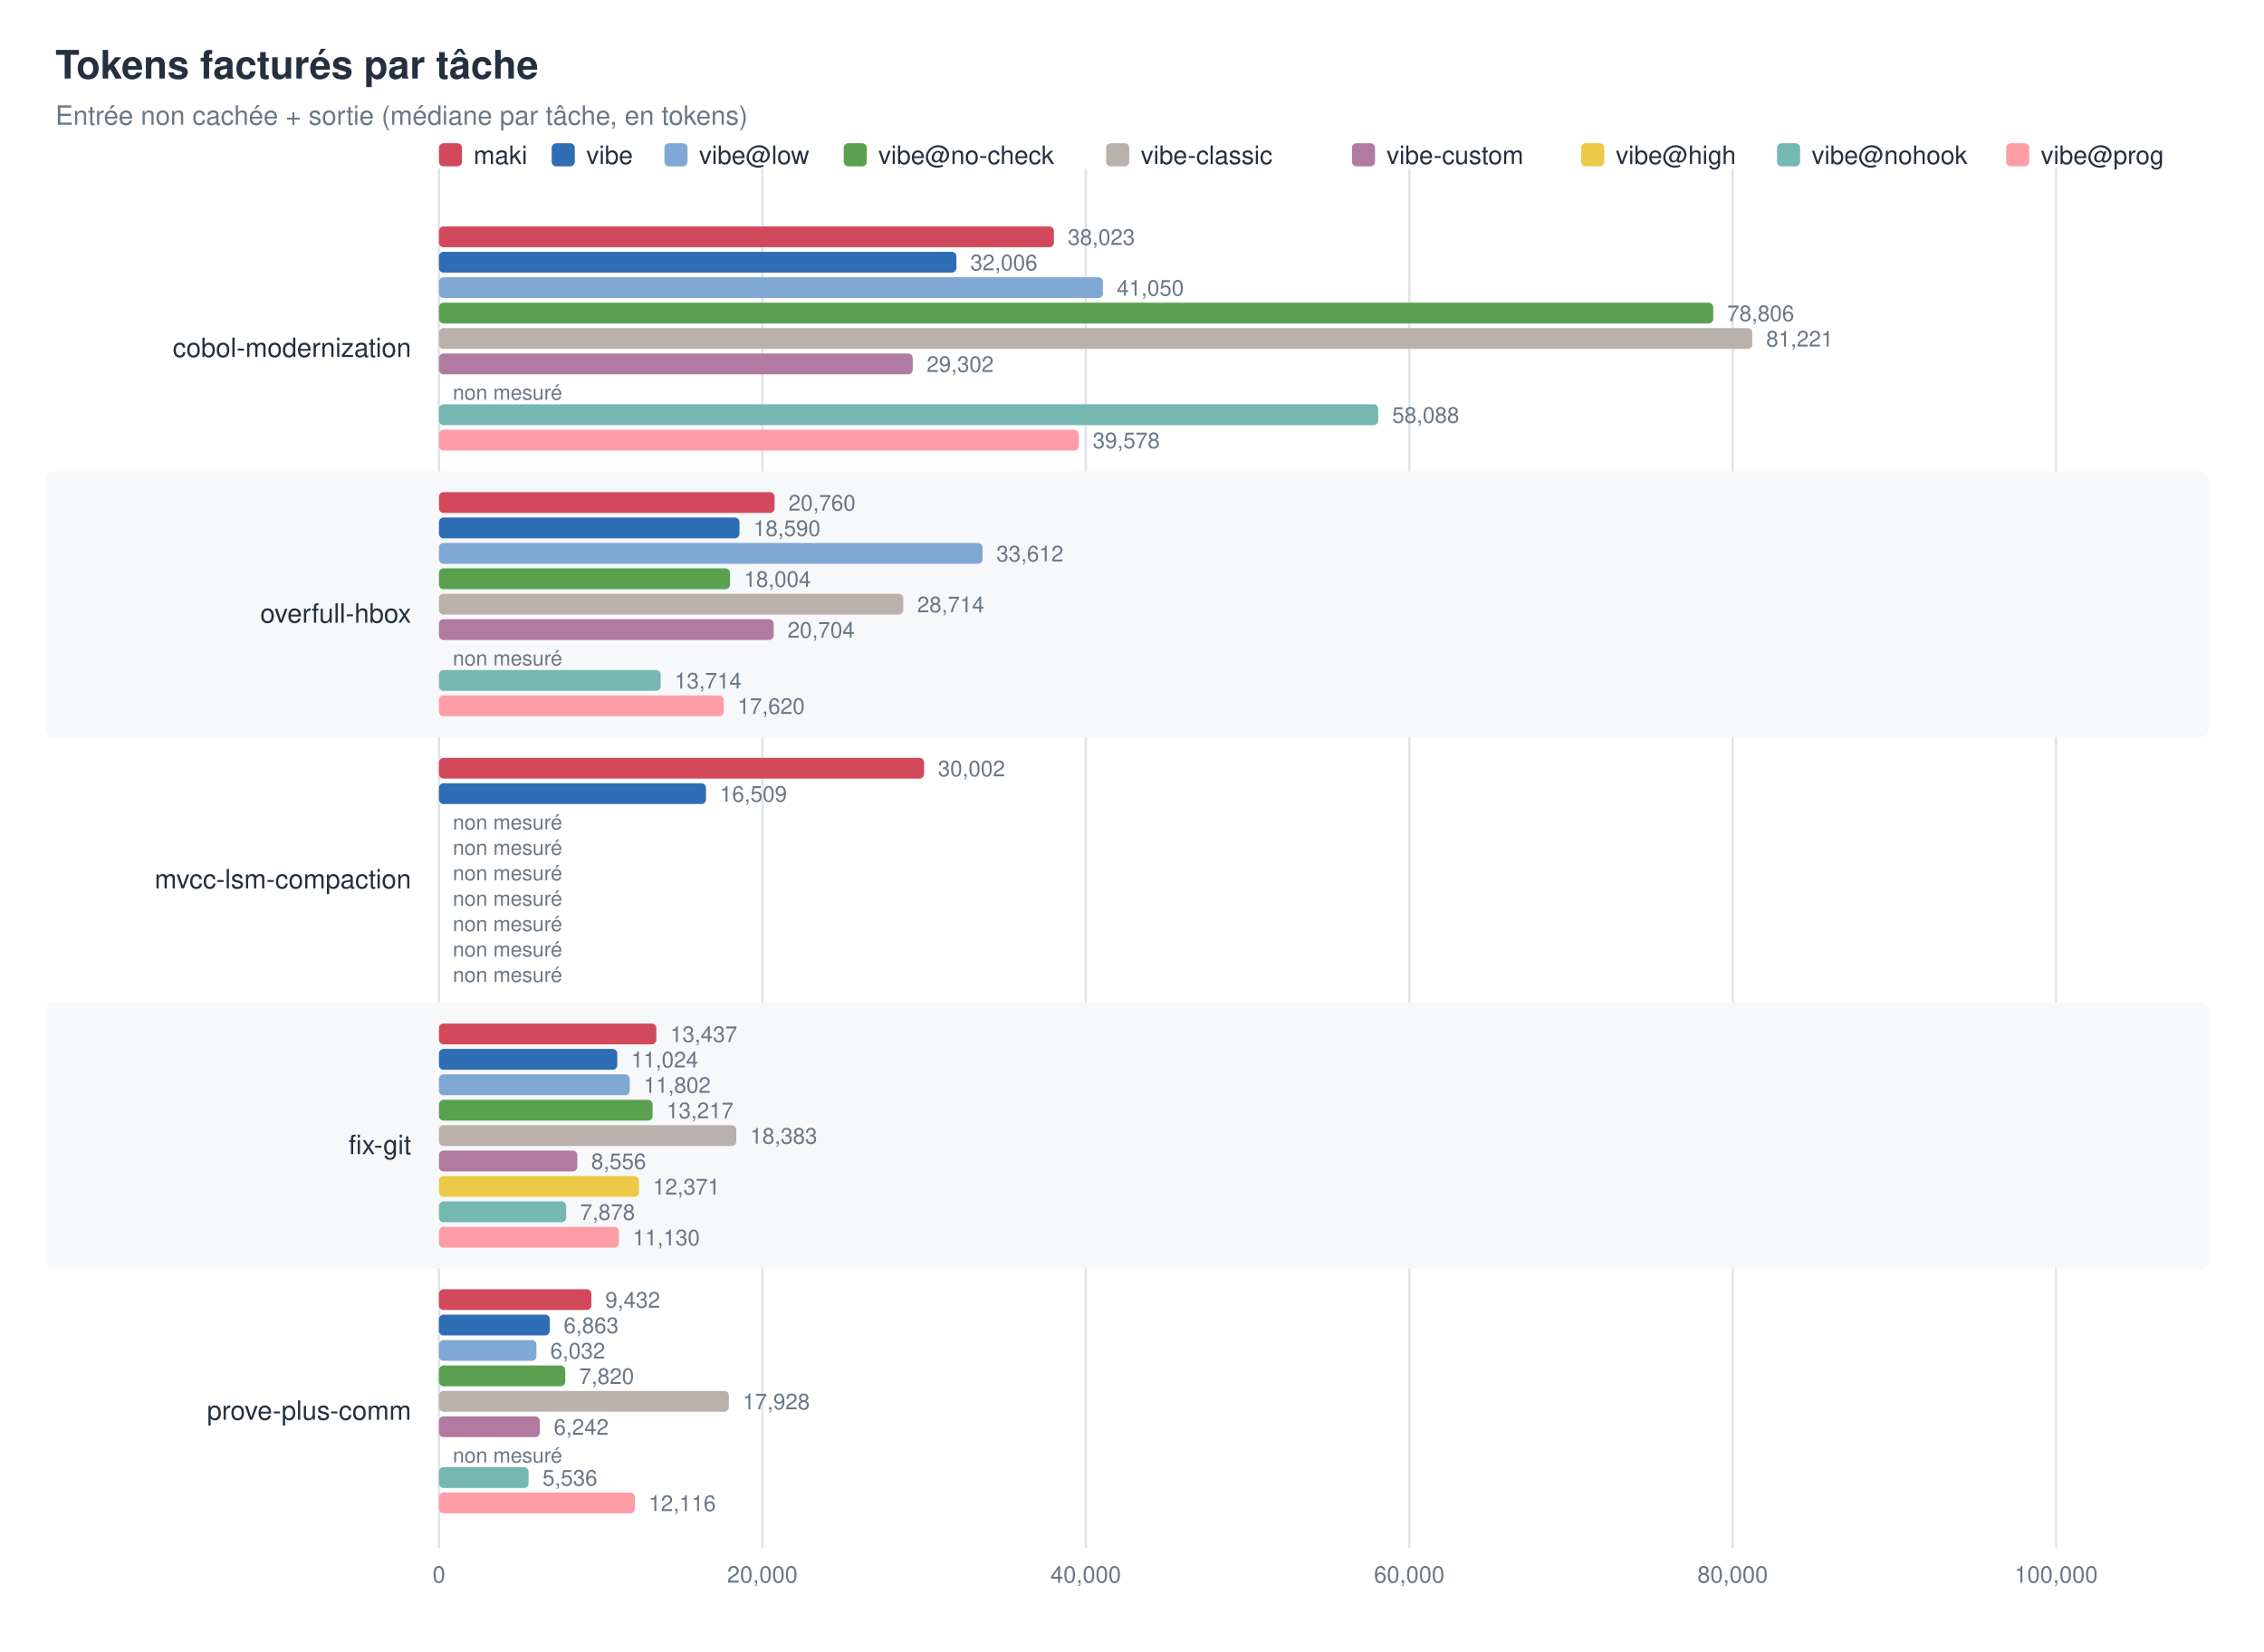
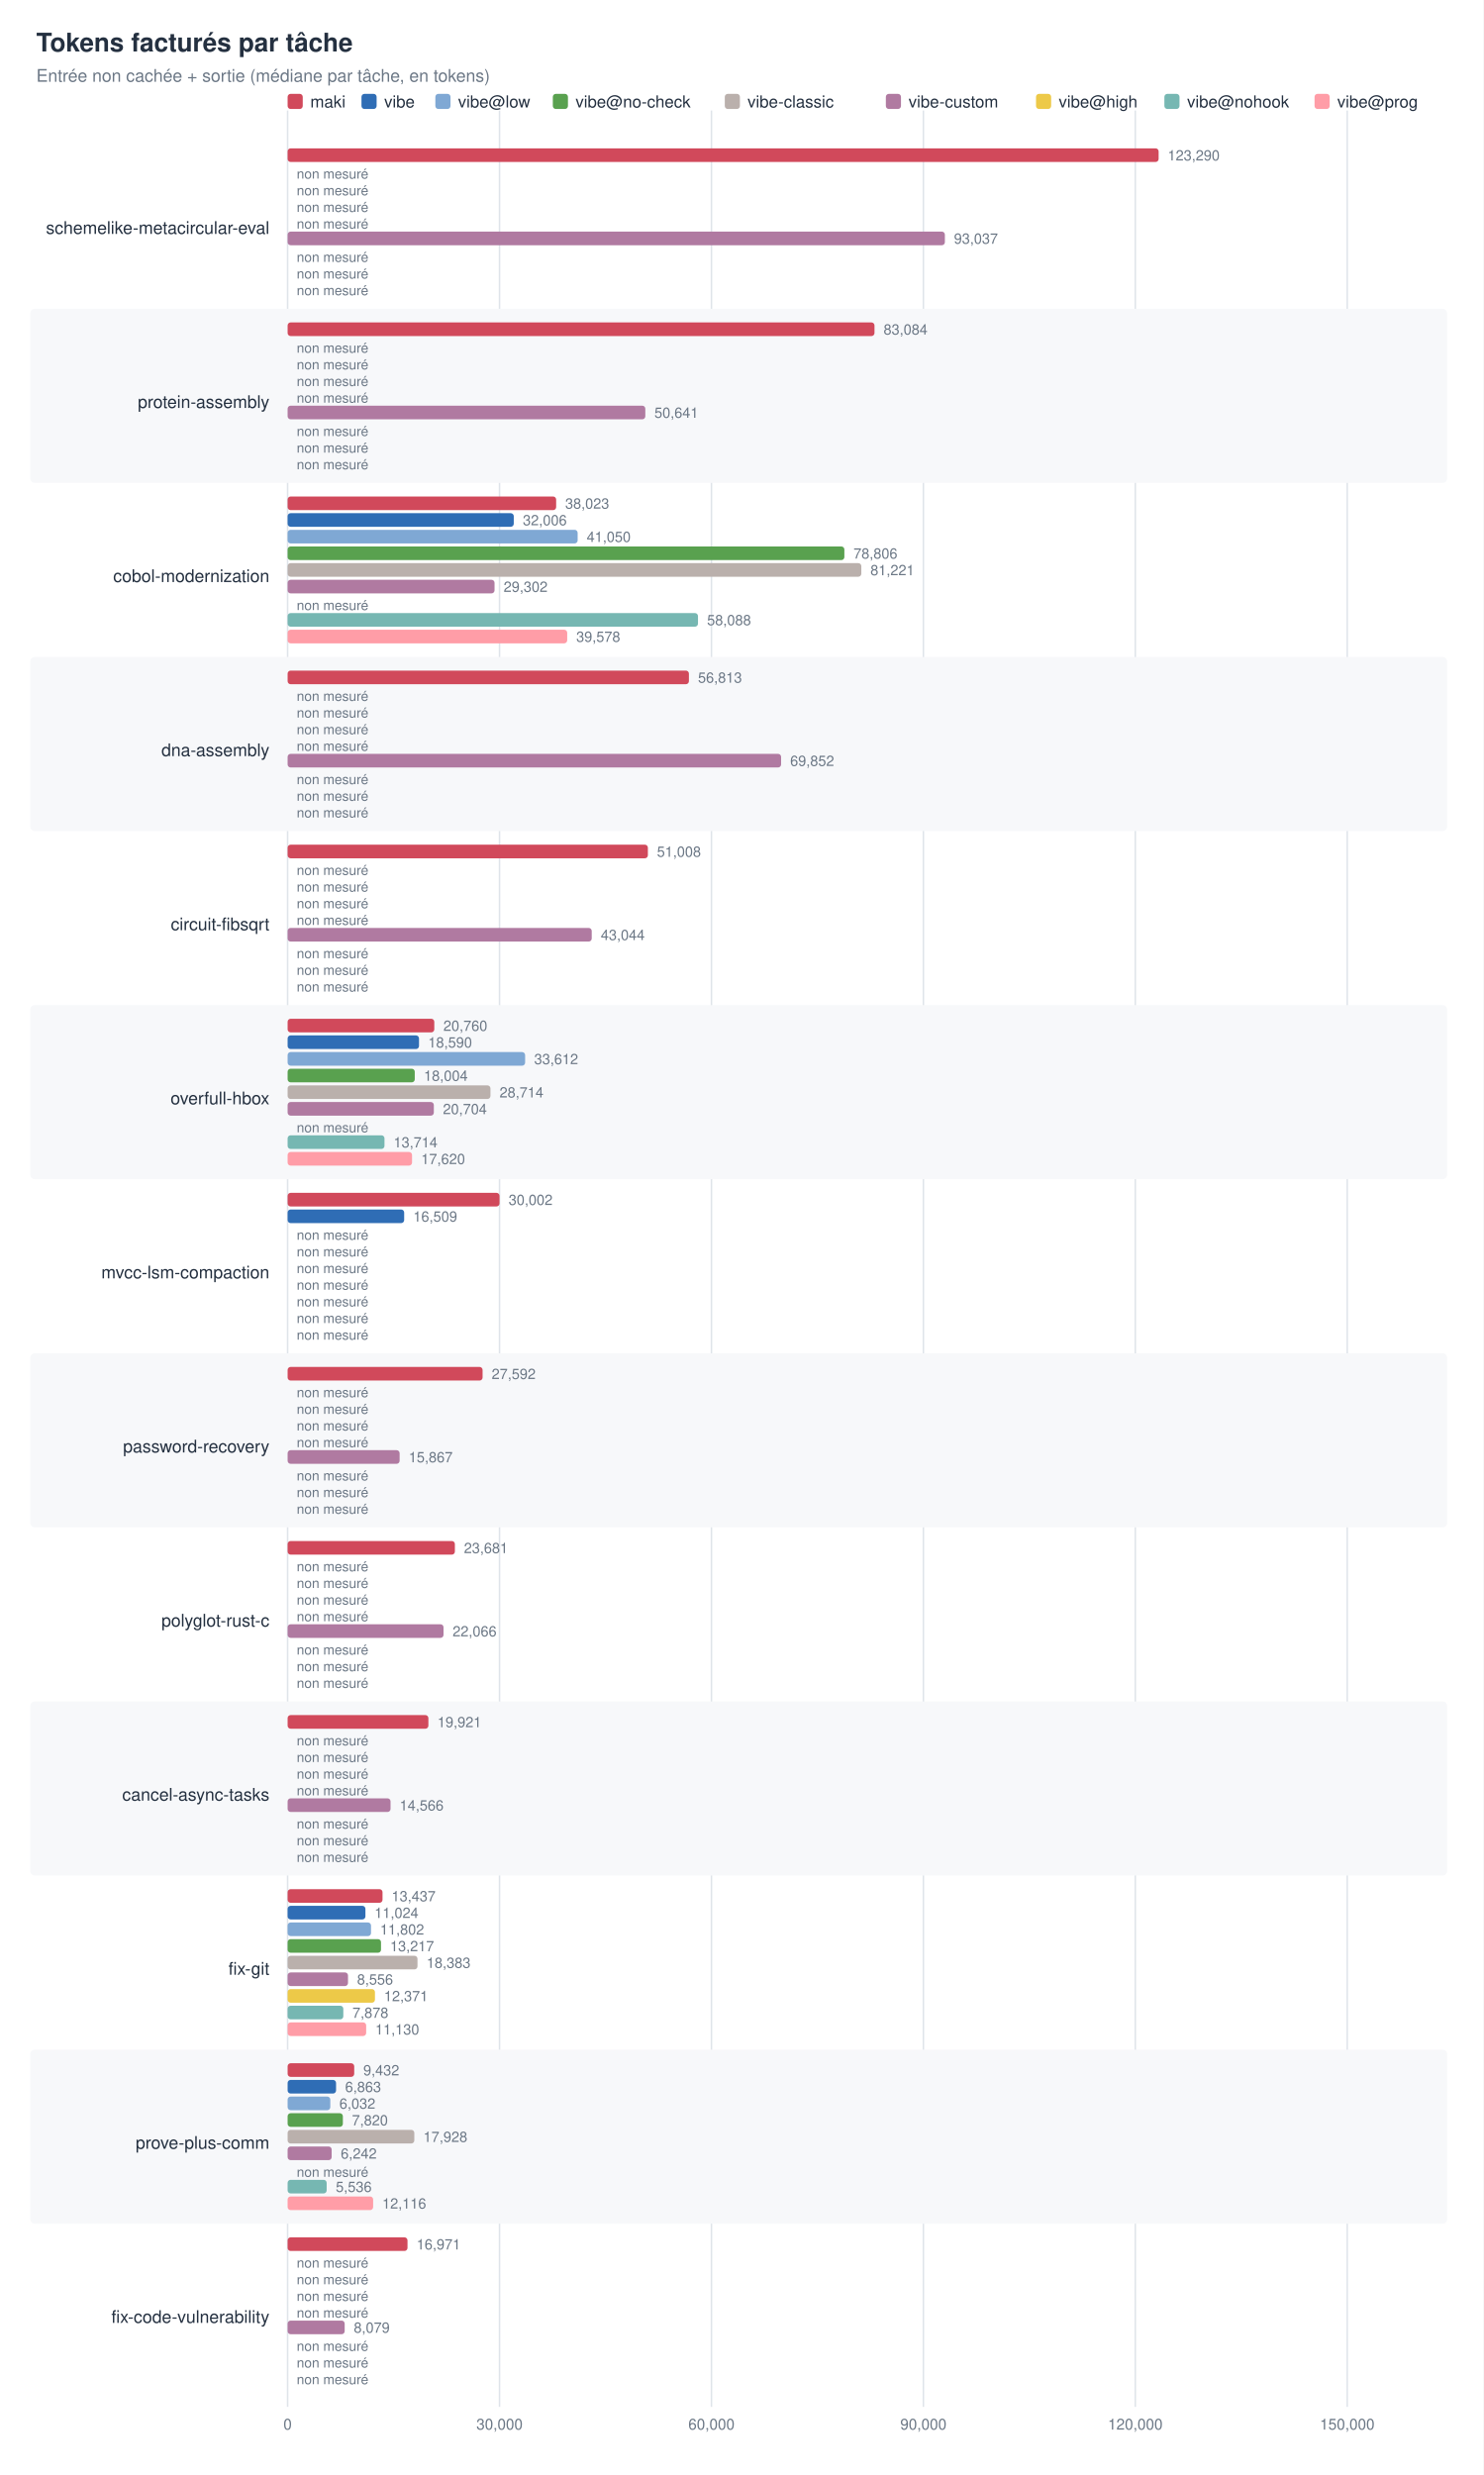
- <svg xmlns="http://www.w3.org/2000/svg" width="980" height="715" viewBox="0 0 980 715" font-family="Helvetica, Arial, sans-serif">
-   <rect width="980" height="715" fill="#ffffff" />
+ <svg xmlns="http://www.w3.org/2000/svg" width="980" height="1635" viewBox="0 0 980 1635" font-family="Helvetica, Arial, sans-serif">
+   <rect width="980" height="1635" fill="#ffffff" />
  <text x="24.0" y="34.0" font-size="17" fill="#243040" text-anchor="start" font-weight="bold">Tokens facturés par tâche</text>
  <text x="24.0" y="54.0" font-size="11.5" fill="#6b7785" text-anchor="start">Entrée non cachée + sortie (médiane par tâche, en tokens)</text>
-   <line x1="190.0" y1="73.0" x2="190.0" y2="670.0" stroke="#dfe4ea" stroke-width="1" opacity="1.0" />
-   <text x="190.0" y="685.0" font-size="10" fill="#6b7785" text-anchor="middle">0</text>
-   <line x1="330.0" y1="73.0" x2="330.0" y2="670.0" stroke="#dfe4ea" stroke-width="1" opacity="1.0" />
-   <text x="330.0" y="685.0" font-size="10" fill="#6b7785" text-anchor="middle">20,000</text>
-   <line x1="470.0" y1="73.0" x2="470.0" y2="670.0" stroke="#dfe4ea" stroke-width="1" opacity="1.0" />
-   <text x="470.0" y="685.0" font-size="10" fill="#6b7785" text-anchor="middle">40,000</text>
-   <line x1="610.0" y1="73.0" x2="610.0" y2="670.0" stroke="#dfe4ea" stroke-width="1" opacity="1.0" />
-   <text x="610.0" y="685.0" font-size="10" fill="#6b7785" text-anchor="middle">60,000</text>
-   <line x1="750.0" y1="73.0" x2="750.0" y2="670.0" stroke="#dfe4ea" stroke-width="1" opacity="1.0" />
-   <text x="750.0" y="685.0" font-size="10" fill="#6b7785" text-anchor="middle">80,000</text>
-   <line x1="890.0" y1="73.0" x2="890.0" y2="670.0" stroke="#dfe4ea" stroke-width="1" opacity="1.0" />
-   <text x="890.0" y="685.0" font-size="10" fill="#6b7785" text-anchor="middle">100,000</text>
-   <text x="178.0" y="154.5" font-size="11.5" fill="#243040" text-anchor="end">cobol-modernization</text>
-   <rect x="190.0" y="98.0" width="266.2" height="9.0" rx="2" fill="#d1495b" opacity="1.0" />
-   <text x="462.2" y="106.0" font-size="9.5" fill="#6b7785" text-anchor="start">38,023</text>
-   <rect x="190.0" y="109.0" width="224.0" height="9.0" rx="2" fill="#2f6db5" opacity="1.0" />
-   <text x="420.0" y="117.0" font-size="9.5" fill="#6b7785" text-anchor="start">32,006</text>
-   <rect x="190.0" y="120.0" width="287.4" height="9.0" rx="2" fill="#7fa8d4" opacity="1.0" />
-   <text x="483.4" y="128.0" font-size="9.5" fill="#6b7785" text-anchor="start">41,050</text>
-   <rect x="190.0" y="131.0" width="551.6" height="9.0" rx="2" fill="#59a14f" opacity="1.0" />
-   <text x="747.6" y="139.0" font-size="9.5" fill="#6b7785" text-anchor="start">78,806</text>
-   <rect x="190.0" y="142.0" width="568.5" height="9.0" rx="2" fill="#bab0ac" opacity="1.0" />
-   <text x="764.5" y="150.0" font-size="9.5" fill="#6b7785" text-anchor="start">81,221</text>
-   <rect x="190.0" y="153.0" width="205.1" height="9.0" rx="2" fill="#b07aa1" opacity="1.0" />
-   <text x="401.1" y="161.0" font-size="9.5" fill="#6b7785" text-anchor="start">29,302</text>
+   <line x1="190.0" y1="73.0" x2="190.0" y2="1590.0" stroke="#dfe4ea" stroke-width="1" opacity="1.0" />
+   <text x="190.0" y="1605.0" font-size="10" fill="#6b7785" text-anchor="middle">0</text>
+   <line x1="330.0" y1="73.0" x2="330.0" y2="1590.0" stroke="#dfe4ea" stroke-width="1" opacity="1.0" />
+   <text x="330.0" y="1605.0" font-size="10" fill="#6b7785" text-anchor="middle">30,000</text>
+   <line x1="470.0" y1="73.0" x2="470.0" y2="1590.0" stroke="#dfe4ea" stroke-width="1" opacity="1.0" />
+   <text x="470.0" y="1605.0" font-size="10" fill="#6b7785" text-anchor="middle">60,000</text>
+   <line x1="610.0" y1="73.0" x2="610.0" y2="1590.0" stroke="#dfe4ea" stroke-width="1" opacity="1.0" />
+   <text x="610.0" y="1605.0" font-size="10" fill="#6b7785" text-anchor="middle">90,000</text>
+   <line x1="750.0" y1="73.0" x2="750.0" y2="1590.0" stroke="#dfe4ea" stroke-width="1" opacity="1.0" />
+   <text x="750.0" y="1605.0" font-size="10" fill="#6b7785" text-anchor="middle">120,000</text>
+   <line x1="890.0" y1="73.0" x2="890.0" y2="1590.0" stroke="#dfe4ea" stroke-width="1" opacity="1.0" />
+   <text x="890.0" y="1605.0" font-size="10" fill="#6b7785" text-anchor="middle">150,000</text>
+   <text x="178.0" y="154.5" font-size="11.5" fill="#243040" text-anchor="end">schemelike-metacircular-eval</text>
+   <rect x="190.0" y="98.0" width="575.4" height="9.0" rx="2" fill="#d1495b" opacity="1.0" />
+   <text x="771.4" y="106.0" font-size="9.5" fill="#6b7785" text-anchor="start">123,290</text>
+   <text x="196.0" y="118.0" font-size="9" fill="#6b7785" text-anchor="start">non mesuré</text>
+   <text x="196.0" y="129.0" font-size="9" fill="#6b7785" text-anchor="start">non mesuré</text>
+   <text x="196.0" y="140.0" font-size="9" fill="#6b7785" text-anchor="start">non mesuré</text>
+   <text x="196.0" y="151.0" font-size="9" fill="#6b7785" text-anchor="start">non mesuré</text>
+   <rect x="190.0" y="153.0" width="434.2" height="9.0" rx="2" fill="#b07aa1" opacity="1.0" />
+   <text x="630.2" y="161.0" font-size="9.5" fill="#6b7785" text-anchor="start">93,037</text>
  <text x="196.0" y="173.0" font-size="9" fill="#6b7785" text-anchor="start">non mesuré</text>
-   <rect x="190.0" y="175.0" width="406.6" height="9.0" rx="2" fill="#76b7b2" opacity="1.0" />
-   <text x="602.6" y="183.0" font-size="9.5" fill="#6b7785" text-anchor="start">58,088</text>
-   <rect x="190.0" y="186.0" width="277.0" height="9.0" rx="2" fill="#ff9da7" opacity="1.0" />
-   <text x="473.0" y="194.0" font-size="9.5" fill="#6b7785" text-anchor="start">39,578</text>
+   <text x="196.0" y="184.0" font-size="9" fill="#6b7785" text-anchor="start">non mesuré</text>
+   <text x="196.0" y="195.0" font-size="9" fill="#6b7785" text-anchor="start">non mesuré</text>
  <rect x="20.0" y="204.0" width="936.0" height="115.0" rx="3" fill="#f7f8fa" opacity="1.0" />
-   <text x="178.0" y="269.5" font-size="11.5" fill="#243040" text-anchor="end">overfull-hbox</text>
-   <rect x="190.0" y="213.0" width="145.3" height="9.0" rx="2" fill="#d1495b" opacity="1.0" />
-   <text x="341.3" y="221.0" font-size="9.5" fill="#6b7785" text-anchor="start">20,760</text>
-   <rect x="190.0" y="224.0" width="130.1" height="9.0" rx="2" fill="#2f6db5" opacity="1.0" />
-   <text x="326.1" y="232.0" font-size="9.5" fill="#6b7785" text-anchor="start">18,590</text>
-   <rect x="190.0" y="235.0" width="235.3" height="9.0" rx="2" fill="#7fa8d4" opacity="1.0" />
-   <text x="431.3" y="243.0" font-size="9.5" fill="#6b7785" text-anchor="start">33,612</text>
-   <rect x="190.0" y="246.0" width="126.0" height="9.0" rx="2" fill="#59a14f" opacity="1.0" />
-   <text x="322.0" y="254.0" font-size="9.5" fill="#6b7785" text-anchor="start">18,004</text>
-   <rect x="190.0" y="257.0" width="201.0" height="9.0" rx="2" fill="#bab0ac" opacity="1.0" />
-   <text x="397.0" y="265.0" font-size="9.5" fill="#6b7785" text-anchor="start">28,714</text>
-   <rect x="190.0" y="268.0" width="144.9" height="9.0" rx="2" fill="#b07aa1" opacity="1.0" />
-   <text x="340.9" y="276.0" font-size="9.5" fill="#6b7785" text-anchor="start">20,704</text>
+   <text x="178.0" y="269.5" font-size="11.5" fill="#243040" text-anchor="end">protein-assembly</text>
+   <rect x="190.0" y="213.0" width="387.7" height="9.0" rx="2" fill="#d1495b" opacity="1.0" />
+   <text x="583.7" y="221.0" font-size="9.5" fill="#6b7785" text-anchor="start">83,084</text>
+   <text x="196.0" y="233.0" font-size="9" fill="#6b7785" text-anchor="start">non mesuré</text>
+   <text x="196.0" y="244.0" font-size="9" fill="#6b7785" text-anchor="start">non mesuré</text>
+   <text x="196.0" y="255.0" font-size="9" fill="#6b7785" text-anchor="start">non mesuré</text>
+   <text x="196.0" y="266.0" font-size="9" fill="#6b7785" text-anchor="start">non mesuré</text>
+   <rect x="190.0" y="268.0" width="236.3" height="9.0" rx="2" fill="#b07aa1" opacity="1.0" />
+   <text x="432.3" y="276.0" font-size="9.5" fill="#6b7785" text-anchor="start">50,641</text>
  <text x="196.0" y="288.0" font-size="9" fill="#6b7785" text-anchor="start">non mesuré</text>
-   <rect x="190.0" y="290.0" width="96.0" height="9.0" rx="2" fill="#76b7b2" opacity="1.0" />
-   <text x="292.0" y="298.0" font-size="9.5" fill="#6b7785" text-anchor="start">13,714</text>
-   <rect x="190.0" y="301.0" width="123.3" height="9.0" rx="2" fill="#ff9da7" opacity="1.0" />
-   <text x="319.3" y="309.0" font-size="9.5" fill="#6b7785" text-anchor="start">17,620</text>
-   <text x="178.0" y="384.5" font-size="11.5" fill="#243040" text-anchor="end">mvcc-lsm-compaction</text>
-   <rect x="190.0" y="328.0" width="210.0" height="9.0" rx="2" fill="#d1495b" opacity="1.0" />
-   <text x="406.0" y="336.0" font-size="9.5" fill="#6b7785" text-anchor="start">30,002</text>
-   <rect x="190.0" y="339.0" width="115.6" height="9.0" rx="2" fill="#2f6db5" opacity="1.0" />
-   <text x="311.6" y="347.0" font-size="9.5" fill="#6b7785" text-anchor="start">16,509</text>
-   <text x="196.0" y="359.0" font-size="9" fill="#6b7785" text-anchor="start">non mesuré</text>
-   <text x="196.0" y="370.0" font-size="9" fill="#6b7785" text-anchor="start">non mesuré</text>
-   <text x="196.0" y="381.0" font-size="9" fill="#6b7785" text-anchor="start">non mesuré</text>
-   <text x="196.0" y="392.0" font-size="9" fill="#6b7785" text-anchor="start">non mesuré</text>
+   <text x="196.0" y="299.0" font-size="9" fill="#6b7785" text-anchor="start">non mesuré</text>
+   <text x="196.0" y="310.0" font-size="9" fill="#6b7785" text-anchor="start">non mesuré</text>
+   <text x="178.0" y="384.5" font-size="11.5" fill="#243040" text-anchor="end">cobol-modernization</text>
+   <rect x="190.0" y="328.0" width="177.4" height="9.0" rx="2" fill="#d1495b" opacity="1.0" />
+   <text x="373.4" y="336.0" font-size="9.5" fill="#6b7785" text-anchor="start">38,023</text>
+   <rect x="190.0" y="339.0" width="149.4" height="9.0" rx="2" fill="#2f6db5" opacity="1.0" />
+   <text x="345.4" y="347.0" font-size="9.5" fill="#6b7785" text-anchor="start">32,006</text>
+   <rect x="190.0" y="350.0" width="191.6" height="9.0" rx="2" fill="#7fa8d4" opacity="1.0" />
+   <text x="387.6" y="358.0" font-size="9.5" fill="#6b7785" text-anchor="start">41,050</text>
+   <rect x="190.0" y="361.0" width="367.8" height="9.0" rx="2" fill="#59a14f" opacity="1.0" />
+   <text x="563.8" y="369.0" font-size="9.5" fill="#6b7785" text-anchor="start">78,806</text>
+   <rect x="190.0" y="372.0" width="379.0" height="9.0" rx="2" fill="#bab0ac" opacity="1.0" />
+   <text x="575.0" y="380.0" font-size="9.5" fill="#6b7785" text-anchor="start">81,221</text>
+   <rect x="190.0" y="383.0" width="136.7" height="9.0" rx="2" fill="#b07aa1" opacity="1.0" />
+   <text x="332.7" y="391.0" font-size="9.5" fill="#6b7785" text-anchor="start">29,302</text>
  <text x="196.0" y="403.0" font-size="9" fill="#6b7785" text-anchor="start">non mesuré</text>
-   <text x="196.0" y="414.0" font-size="9" fill="#6b7785" text-anchor="start">non mesuré</text>
-   <text x="196.0" y="425.0" font-size="9" fill="#6b7785" text-anchor="start">non mesuré</text>
+   <rect x="190.0" y="405.0" width="271.1" height="9.0" rx="2" fill="#76b7b2" opacity="1.0" />
+   <text x="467.1" y="413.0" font-size="9.5" fill="#6b7785" text-anchor="start">58,088</text>
+   <rect x="190.0" y="416.0" width="184.7" height="9.0" rx="2" fill="#ff9da7" opacity="1.0" />
+   <text x="380.7" y="424.0" font-size="9.5" fill="#6b7785" text-anchor="start">39,578</text>
  <rect x="20.0" y="434.0" width="936.0" height="115.0" rx="3" fill="#f7f8fa" opacity="1.0" />
-   <text x="178.0" y="499.5" font-size="11.5" fill="#243040" text-anchor="end">fix-git</text>
-   <rect x="190.0" y="443.0" width="94.1" height="9.0" rx="2" fill="#d1495b" opacity="1.0" />
-   <text x="290.1" y="451.0" font-size="9.5" fill="#6b7785" text-anchor="start">13,437</text>
-   <rect x="190.0" y="454.0" width="77.2" height="9.0" rx="2" fill="#2f6db5" opacity="1.0" />
-   <text x="273.2" y="462.0" font-size="9.5" fill="#6b7785" text-anchor="start">11,024</text>
-   <rect x="190.0" y="465.0" width="82.6" height="9.0" rx="2" fill="#7fa8d4" opacity="1.0" />
-   <text x="278.6" y="473.0" font-size="9.5" fill="#6b7785" text-anchor="start">11,802</text>
-   <rect x="190.0" y="476.0" width="92.5" height="9.0" rx="2" fill="#59a14f" opacity="1.0" />
-   <text x="288.5" y="484.0" font-size="9.5" fill="#6b7785" text-anchor="start">13,217</text>
-   <rect x="190.0" y="487.0" width="128.7" height="9.0" rx="2" fill="#bab0ac" opacity="1.0" />
-   <text x="324.7" y="495.0" font-size="9.5" fill="#6b7785" text-anchor="start">18,383</text>
-   <rect x="190.0" y="498.0" width="59.9" height="9.0" rx="2" fill="#b07aa1" opacity="1.0" />
-   <text x="255.9" y="506.0" font-size="9.5" fill="#6b7785" text-anchor="start">8,556</text>
-   <rect x="190.0" y="509.0" width="86.6" height="9.0" rx="2" fill="#edc948" opacity="1.0" />
-   <text x="282.6" y="517.0" font-size="9.5" fill="#6b7785" text-anchor="start">12,371</text>
-   <rect x="190.0" y="520.0" width="55.1" height="9.0" rx="2" fill="#76b7b2" opacity="1.0" />
-   <text x="251.1" y="528.0" font-size="9.5" fill="#6b7785" text-anchor="start">7,878</text>
-   <rect x="190.0" y="531.0" width="77.9" height="9.0" rx="2" fill="#ff9da7" opacity="1.0" />
-   <text x="273.9" y="539.0" font-size="9.5" fill="#6b7785" text-anchor="start">11,130</text>
-   <text x="178.0" y="614.5" font-size="11.5" fill="#243040" text-anchor="end">prove-plus-comm</text>
-   <rect x="190.0" y="558.0" width="66.0" height="9.0" rx="2" fill="#d1495b" opacity="1.0" />
-   <text x="262.0" y="566.0" font-size="9.5" fill="#6b7785" text-anchor="start">9,432</text>
-   <rect x="190.0" y="569.0" width="48.0" height="9.0" rx="2" fill="#2f6db5" opacity="1.0" />
-   <text x="244.0" y="577.0" font-size="9.5" fill="#6b7785" text-anchor="start">6,863</text>
-   <rect x="190.0" y="580.0" width="42.2" height="9.0" rx="2" fill="#7fa8d4" opacity="1.0" />
-   <text x="238.2" y="588.0" font-size="9.5" fill="#6b7785" text-anchor="start">6,032</text>
-   <rect x="190.0" y="591.0" width="54.7" height="9.0" rx="2" fill="#59a14f" opacity="1.0" />
-   <text x="250.7" y="599.0" font-size="9.5" fill="#6b7785" text-anchor="start">7,820</text>
-   <rect x="190.0" y="602.0" width="125.5" height="9.0" rx="2" fill="#bab0ac" opacity="1.0" />
-   <text x="321.5" y="610.0" font-size="9.5" fill="#6b7785" text-anchor="start">17,928</text>
-   <rect x="190.0" y="613.0" width="43.7" height="9.0" rx="2" fill="#b07aa1" opacity="1.0" />
-   <text x="239.7" y="621.0" font-size="9.5" fill="#6b7785" text-anchor="start">6,242</text>
+   <text x="178.0" y="499.5" font-size="11.5" fill="#243040" text-anchor="end">dna-assembly</text>
+   <rect x="190.0" y="443.0" width="265.1" height="9.0" rx="2" fill="#d1495b" opacity="1.0" />
+   <text x="461.1" y="451.0" font-size="9.5" fill="#6b7785" text-anchor="start">56,813</text>
+   <text x="196.0" y="463.0" font-size="9" fill="#6b7785" text-anchor="start">non mesuré</text>
+   <text x="196.0" y="474.0" font-size="9" fill="#6b7785" text-anchor="start">non mesuré</text>
+   <text x="196.0" y="485.0" font-size="9" fill="#6b7785" text-anchor="start">non mesuré</text>
+   <text x="196.0" y="496.0" font-size="9" fill="#6b7785" text-anchor="start">non mesuré</text>
+   <rect x="190.0" y="498.0" width="326.0" height="9.0" rx="2" fill="#b07aa1" opacity="1.0" />
+   <text x="522.0" y="506.0" font-size="9.5" fill="#6b7785" text-anchor="start">69,852</text>
+   <text x="196.0" y="518.0" font-size="9" fill="#6b7785" text-anchor="start">non mesuré</text>
+   <text x="196.0" y="529.0" font-size="9" fill="#6b7785" text-anchor="start">non mesuré</text>
+   <text x="196.0" y="540.0" font-size="9" fill="#6b7785" text-anchor="start">non mesuré</text>
+   <text x="178.0" y="614.5" font-size="11.5" fill="#243040" text-anchor="end">circuit-fibsqrt</text>
+   <rect x="190.0" y="558.0" width="238.0" height="9.0" rx="2" fill="#d1495b" opacity="1.0" />
+   <text x="434.0" y="566.0" font-size="9.5" fill="#6b7785" text-anchor="start">51,008</text>
+   <text x="196.0" y="578.0" font-size="9" fill="#6b7785" text-anchor="start">non mesuré</text>
+   <text x="196.0" y="589.0" font-size="9" fill="#6b7785" text-anchor="start">non mesuré</text>
+   <text x="196.0" y="600.0" font-size="9" fill="#6b7785" text-anchor="start">non mesuré</text>
+   <text x="196.0" y="611.0" font-size="9" fill="#6b7785" text-anchor="start">non mesuré</text>
+   <rect x="190.0" y="613.0" width="200.9" height="9.0" rx="2" fill="#b07aa1" opacity="1.0" />
+   <text x="396.9" y="621.0" font-size="9.5" fill="#6b7785" text-anchor="start">43,044</text>
  <text x="196.0" y="633.0" font-size="9" fill="#6b7785" text-anchor="start">non mesuré</text>
-   <rect x="190.0" y="635.0" width="38.8" height="9.0" rx="2" fill="#76b7b2" opacity="1.0" />
-   <text x="234.8" y="643.0" font-size="9.5" fill="#6b7785" text-anchor="start">5,536</text>
-   <rect x="190.0" y="646.0" width="84.8" height="9.0" rx="2" fill="#ff9da7" opacity="1.0" />
-   <text x="280.8" y="654.0" font-size="9.5" fill="#6b7785" text-anchor="start">12,116</text>
+   <text x="196.0" y="644.0" font-size="9" fill="#6b7785" text-anchor="start">non mesuré</text>
+   <text x="196.0" y="655.0" font-size="9" fill="#6b7785" text-anchor="start">non mesuré</text>
+   <rect x="20.0" y="664.0" width="936.0" height="115.0" rx="3" fill="#f7f8fa" opacity="1.0" />
+   <text x="178.0" y="729.5" font-size="11.5" fill="#243040" text-anchor="end">overfull-hbox</text>
+   <rect x="190.0" y="673.0" width="96.9" height="9.0" rx="2" fill="#d1495b" opacity="1.0" />
+   <text x="292.9" y="681.0" font-size="9.5" fill="#6b7785" text-anchor="start">20,760</text>
+   <rect x="190.0" y="684.0" width="86.8" height="9.0" rx="2" fill="#2f6db5" opacity="1.0" />
+   <text x="282.8" y="692.0" font-size="9.5" fill="#6b7785" text-anchor="start">18,590</text>
+   <rect x="190.0" y="695.0" width="156.9" height="9.0" rx="2" fill="#7fa8d4" opacity="1.0" />
+   <text x="352.9" y="703.0" font-size="9.5" fill="#6b7785" text-anchor="start">33,612</text>
+   <rect x="190.0" y="706.0" width="84.0" height="9.0" rx="2" fill="#59a14f" opacity="1.0" />
+   <text x="280.0" y="714.0" font-size="9.5" fill="#6b7785" text-anchor="start">18,004</text>
+   <rect x="190.0" y="717.0" width="134.0" height="9.0" rx="2" fill="#bab0ac" opacity="1.0" />
+   <text x="330.0" y="725.0" font-size="9.5" fill="#6b7785" text-anchor="start">28,714</text>
+   <rect x="190.0" y="728.0" width="96.6" height="9.0" rx="2" fill="#b07aa1" opacity="1.0" />
+   <text x="292.6" y="736.0" font-size="9.5" fill="#6b7785" text-anchor="start">20,704</text>
+   <text x="196.0" y="748.0" font-size="9" fill="#6b7785" text-anchor="start">non mesuré</text>
+   <rect x="190.0" y="750.0" width="64.0" height="9.0" rx="2" fill="#76b7b2" opacity="1.0" />
+   <text x="260.0" y="758.0" font-size="9.5" fill="#6b7785" text-anchor="start">13,714</text>
+   <rect x="190.0" y="761.0" width="82.2" height="9.0" rx="2" fill="#ff9da7" opacity="1.0" />
+   <text x="278.2" y="769.0" font-size="9.5" fill="#6b7785" text-anchor="start">17,620</text>
+   <text x="178.0" y="844.5" font-size="11.5" fill="#243040" text-anchor="end">mvcc-lsm-compaction</text>
+   <rect x="190.0" y="788.0" width="140.0" height="9.0" rx="2" fill="#d1495b" opacity="1.0" />
+   <text x="336.0" y="796.0" font-size="9.5" fill="#6b7785" text-anchor="start">30,002</text>
+   <rect x="190.0" y="799.0" width="77.0" height="9.0" rx="2" fill="#2f6db5" opacity="1.0" />
+   <text x="273.0" y="807.0" font-size="9.5" fill="#6b7785" text-anchor="start">16,509</text>
+   <text x="196.0" y="819.0" font-size="9" fill="#6b7785" text-anchor="start">non mesuré</text>
+   <text x="196.0" y="830.0" font-size="9" fill="#6b7785" text-anchor="start">non mesuré</text>
+   <text x="196.0" y="841.0" font-size="9" fill="#6b7785" text-anchor="start">non mesuré</text>
+   <text x="196.0" y="852.0" font-size="9" fill="#6b7785" text-anchor="start">non mesuré</text>
+   <text x="196.0" y="863.0" font-size="9" fill="#6b7785" text-anchor="start">non mesuré</text>
+   <text x="196.0" y="874.0" font-size="9" fill="#6b7785" text-anchor="start">non mesuré</text>
+   <text x="196.0" y="885.0" font-size="9" fill="#6b7785" text-anchor="start">non mesuré</text>
+   <rect x="20.0" y="894.0" width="936.0" height="115.0" rx="3" fill="#f7f8fa" opacity="1.0" />
+   <text x="178.0" y="959.5" font-size="11.5" fill="#243040" text-anchor="end">password-recovery</text>
+   <rect x="190.0" y="903.0" width="128.8" height="9.0" rx="2" fill="#d1495b" opacity="1.0" />
+   <text x="324.8" y="911.0" font-size="9.5" fill="#6b7785" text-anchor="start">27,592</text>
+   <text x="196.0" y="923.0" font-size="9" fill="#6b7785" text-anchor="start">non mesuré</text>
+   <text x="196.0" y="934.0" font-size="9" fill="#6b7785" text-anchor="start">non mesuré</text>
+   <text x="196.0" y="945.0" font-size="9" fill="#6b7785" text-anchor="start">non mesuré</text>
+   <text x="196.0" y="956.0" font-size="9" fill="#6b7785" text-anchor="start">non mesuré</text>
+   <rect x="190.0" y="958.0" width="74.0" height="9.0" rx="2" fill="#b07aa1" opacity="1.0" />
+   <text x="270.0" y="966.0" font-size="9.5" fill="#6b7785" text-anchor="start">15,867</text>
+   <text x="196.0" y="978.0" font-size="9" fill="#6b7785" text-anchor="start">non mesuré</text>
+   <text x="196.0" y="989.0" font-size="9" fill="#6b7785" text-anchor="start">non mesuré</text>
+   <text x="196.0" y="1000.0" font-size="9" fill="#6b7785" text-anchor="start">non mesuré</text>
+   <text x="178.0" y="1074.5" font-size="11.5" fill="#243040" text-anchor="end">polyglot-rust-c</text>
+   <rect x="190.0" y="1018.0" width="110.5" height="9.0" rx="2" fill="#d1495b" opacity="1.0" />
+   <text x="306.5" y="1026.0" font-size="9.5" fill="#6b7785" text-anchor="start">23,681</text>
+   <text x="196.0" y="1038.0" font-size="9" fill="#6b7785" text-anchor="start">non mesuré</text>
+   <text x="196.0" y="1049.0" font-size="9" fill="#6b7785" text-anchor="start">non mesuré</text>
+   <text x="196.0" y="1060.0" font-size="9" fill="#6b7785" text-anchor="start">non mesuré</text>
+   <text x="196.0" y="1071.0" font-size="9" fill="#6b7785" text-anchor="start">non mesuré</text>
+   <rect x="190.0" y="1073.0" width="103.0" height="9.0" rx="2" fill="#b07aa1" opacity="1.0" />
+   <text x="299.0" y="1081.0" font-size="9.5" fill="#6b7785" text-anchor="start">22,066</text>
+   <text x="196.0" y="1093.0" font-size="9" fill="#6b7785" text-anchor="start">non mesuré</text>
+   <text x="196.0" y="1104.0" font-size="9" fill="#6b7785" text-anchor="start">non mesuré</text>
+   <text x="196.0" y="1115.0" font-size="9" fill="#6b7785" text-anchor="start">non mesuré</text>
+   <rect x="20.0" y="1124.0" width="936.0" height="115.0" rx="3" fill="#f7f8fa" opacity="1.0" />
+   <text x="178.0" y="1189.5" font-size="11.5" fill="#243040" text-anchor="end">cancel-async-tasks</text>
+   <rect x="190.0" y="1133.0" width="93.0" height="9.0" rx="2" fill="#d1495b" opacity="1.0" />
+   <text x="289.0" y="1141.0" font-size="9.5" fill="#6b7785" text-anchor="start">19,921</text>
+   <text x="196.0" y="1153.0" font-size="9" fill="#6b7785" text-anchor="start">non mesuré</text>
+   <text x="196.0" y="1164.0" font-size="9" fill="#6b7785" text-anchor="start">non mesuré</text>
+   <text x="196.0" y="1175.0" font-size="9" fill="#6b7785" text-anchor="start">non mesuré</text>
+   <text x="196.0" y="1186.0" font-size="9" fill="#6b7785" text-anchor="start">non mesuré</text>
+   <rect x="190.0" y="1188.0" width="68.0" height="9.0" rx="2" fill="#b07aa1" opacity="1.0" />
+   <text x="264.0" y="1196.0" font-size="9.5" fill="#6b7785" text-anchor="start">14,566</text>
+   <text x="196.0" y="1208.0" font-size="9" fill="#6b7785" text-anchor="start">non mesuré</text>
+   <text x="196.0" y="1219.0" font-size="9" fill="#6b7785" text-anchor="start">non mesuré</text>
+   <text x="196.0" y="1230.0" font-size="9" fill="#6b7785" text-anchor="start">non mesuré</text>
+   <text x="178.0" y="1304.5" font-size="11.5" fill="#243040" text-anchor="end">fix-git</text>
+   <rect x="190.0" y="1248.0" width="62.7" height="9.0" rx="2" fill="#d1495b" opacity="1.0" />
+   <text x="258.7" y="1256.0" font-size="9.5" fill="#6b7785" text-anchor="start">13,437</text>
+   <rect x="190.0" y="1259.0" width="51.4" height="9.0" rx="2" fill="#2f6db5" opacity="1.0" />
+   <text x="247.4" y="1267.0" font-size="9.5" fill="#6b7785" text-anchor="start">11,024</text>
+   <rect x="190.0" y="1270.0" width="55.1" height="9.0" rx="2" fill="#7fa8d4" opacity="1.0" />
+   <text x="251.1" y="1278.0" font-size="9.5" fill="#6b7785" text-anchor="start">11,802</text>
+   <rect x="190.0" y="1281.0" width="61.7" height="9.0" rx="2" fill="#59a14f" opacity="1.0" />
+   <text x="257.7" y="1289.0" font-size="9.5" fill="#6b7785" text-anchor="start">13,217</text>
+   <rect x="190.0" y="1292.0" width="85.8" height="9.0" rx="2" fill="#bab0ac" opacity="1.0" />
+   <text x="281.8" y="1300.0" font-size="9.5" fill="#6b7785" text-anchor="start">18,383</text>
+   <rect x="190.0" y="1303.0" width="39.9" height="9.0" rx="2" fill="#b07aa1" opacity="1.0" />
+   <text x="235.9" y="1311.0" font-size="9.5" fill="#6b7785" text-anchor="start">8,556</text>
+   <rect x="190.0" y="1314.0" width="57.7" height="9.0" rx="2" fill="#edc948" opacity="1.0" />
+   <text x="253.7" y="1322.0" font-size="9.5" fill="#6b7785" text-anchor="start">12,371</text>
+   <rect x="190.0" y="1325.0" width="36.8" height="9.0" rx="2" fill="#76b7b2" opacity="1.0" />
+   <text x="232.8" y="1333.0" font-size="9.5" fill="#6b7785" text-anchor="start">7,878</text>
+   <rect x="190.0" y="1336.0" width="51.9" height="9.0" rx="2" fill="#ff9da7" opacity="1.0" />
+   <text x="247.9" y="1344.0" font-size="9.5" fill="#6b7785" text-anchor="start">11,130</text>
+   <rect x="20.0" y="1354.0" width="936.0" height="115.0" rx="3" fill="#f7f8fa" opacity="1.0" />
+   <text x="178.0" y="1419.5" font-size="11.5" fill="#243040" text-anchor="end">prove-plus-comm</text>
+   <rect x="190.0" y="1363.0" width="44.0" height="9.0" rx="2" fill="#d1495b" opacity="1.0" />
+   <text x="240.0" y="1371.0" font-size="9.5" fill="#6b7785" text-anchor="start">9,432</text>
+   <rect x="190.0" y="1374.0" width="32.0" height="9.0" rx="2" fill="#2f6db5" opacity="1.0" />
+   <text x="228.0" y="1382.0" font-size="9.5" fill="#6b7785" text-anchor="start">6,863</text>
+   <rect x="190.0" y="1385.0" width="28.2" height="9.0" rx="2" fill="#7fa8d4" opacity="1.0" />
+   <text x="224.2" y="1393.0" font-size="9.5" fill="#6b7785" text-anchor="start">6,032</text>
+   <rect x="190.0" y="1396.0" width="36.5" height="9.0" rx="2" fill="#59a14f" opacity="1.0" />
+   <text x="232.5" y="1404.0" font-size="9.5" fill="#6b7785" text-anchor="start">7,820</text>
+   <rect x="190.0" y="1407.0" width="83.7" height="9.0" rx="2" fill="#bab0ac" opacity="1.0" />
+   <text x="279.7" y="1415.0" font-size="9.5" fill="#6b7785" text-anchor="start">17,928</text>
+   <rect x="190.0" y="1418.0" width="29.1" height="9.0" rx="2" fill="#b07aa1" opacity="1.0" />
+   <text x="225.1" y="1426.0" font-size="9.5" fill="#6b7785" text-anchor="start">6,242</text>
+   <text x="196.0" y="1438.0" font-size="9" fill="#6b7785" text-anchor="start">non mesuré</text>
+   <rect x="190.0" y="1440.0" width="25.8" height="9.0" rx="2" fill="#76b7b2" opacity="1.0" />
+   <text x="221.8" y="1448.0" font-size="9.5" fill="#6b7785" text-anchor="start">5,536</text>
+   <rect x="190.0" y="1451.0" width="56.5" height="9.0" rx="2" fill="#ff9da7" opacity="1.0" />
+   <text x="252.5" y="1459.0" font-size="9.5" fill="#6b7785" text-anchor="start">12,116</text>
+   <text x="178.0" y="1534.5" font-size="11.5" fill="#243040" text-anchor="end">fix-code-vulnerability</text>
+   <rect x="190.0" y="1478.0" width="79.2" height="9.0" rx="2" fill="#d1495b" opacity="1.0" />
+   <text x="275.2" y="1486.0" font-size="9.5" fill="#6b7785" text-anchor="start">16,971</text>
+   <text x="196.0" y="1498.0" font-size="9" fill="#6b7785" text-anchor="start">non mesuré</text>
+   <text x="196.0" y="1509.0" font-size="9" fill="#6b7785" text-anchor="start">non mesuré</text>
+   <text x="196.0" y="1520.0" font-size="9" fill="#6b7785" text-anchor="start">non mesuré</text>
+   <text x="196.0" y="1531.0" font-size="9" fill="#6b7785" text-anchor="start">non mesuré</text>
+   <rect x="190.0" y="1533.0" width="37.7" height="9.0" rx="2" fill="#b07aa1" opacity="1.0" />
+   <text x="233.7" y="1541.0" font-size="9.5" fill="#6b7785" text-anchor="start">8,079</text>
+   <text x="196.0" y="1553.0" font-size="9" fill="#6b7785" text-anchor="start">non mesuré</text>
+   <text x="196.0" y="1564.0" font-size="9" fill="#6b7785" text-anchor="start">non mesuré</text>
+   <text x="196.0" y="1575.0" font-size="9" fill="#6b7785" text-anchor="start">non mesuré</text>
  <rect x="190.0" y="62.0" width="10.0" height="10.0" rx="2" fill="#d1495b" opacity="1.0" />
  <text x="205.0" y="71.0" font-size="11" fill="#243040" text-anchor="start">maki</text>
  <rect x="238.8" y="62.0" width="10.0" height="10.0" rx="2" fill="#2f6db5" opacity="1.0" />
  <text x="253.8" y="71.0" font-size="11" fill="#243040" text-anchor="start">vibe</text>
  <rect x="287.6" y="62.0" width="10.0" height="10.0" rx="2" fill="#7fa8d4" opacity="1.0" />
  <text x="302.6" y="71.0" font-size="11" fill="#243040" text-anchor="start">vibe@low</text>
  <rect x="365.2" y="62.0" width="10.0" height="10.0" rx="2" fill="#59a14f" opacity="1.0" />
  <text x="380.2" y="71.0" font-size="11" fill="#243040" text-anchor="start">vibe@no-check</text>
  <rect x="478.8" y="62.0" width="10.0" height="10.0" rx="2" fill="#bab0ac" opacity="1.0" />
  <text x="493.8" y="71.0" font-size="11" fill="#243040" text-anchor="start">vibe-classic</text>
  <rect x="585.2" y="62.0" width="10.0" height="10.0" rx="2" fill="#b07aa1" opacity="1.0" />
  <text x="600.2" y="71.0" font-size="11" fill="#243040" text-anchor="start">vibe-custom</text>
  <rect x="684.4" y="62.0" width="10.0" height="10.0" rx="2" fill="#edc948" opacity="1.0" />
  <text x="699.4" y="71.0" font-size="11" fill="#243040" text-anchor="start">vibe@high</text>
  <rect x="769.2" y="62.0" width="10.0" height="10.0" rx="2" fill="#76b7b2" opacity="1.0" />
  <text x="784.2" y="71.0" font-size="11" fill="#243040" text-anchor="start">vibe@nohook</text>
  <rect x="868.4" y="62.0" width="10.0" height="10.0" rx="2" fill="#ff9da7" opacity="1.0" />
  <text x="883.4" y="71.0" font-size="11" fill="#243040" text-anchor="start">vibe@prog</text>
</svg>
